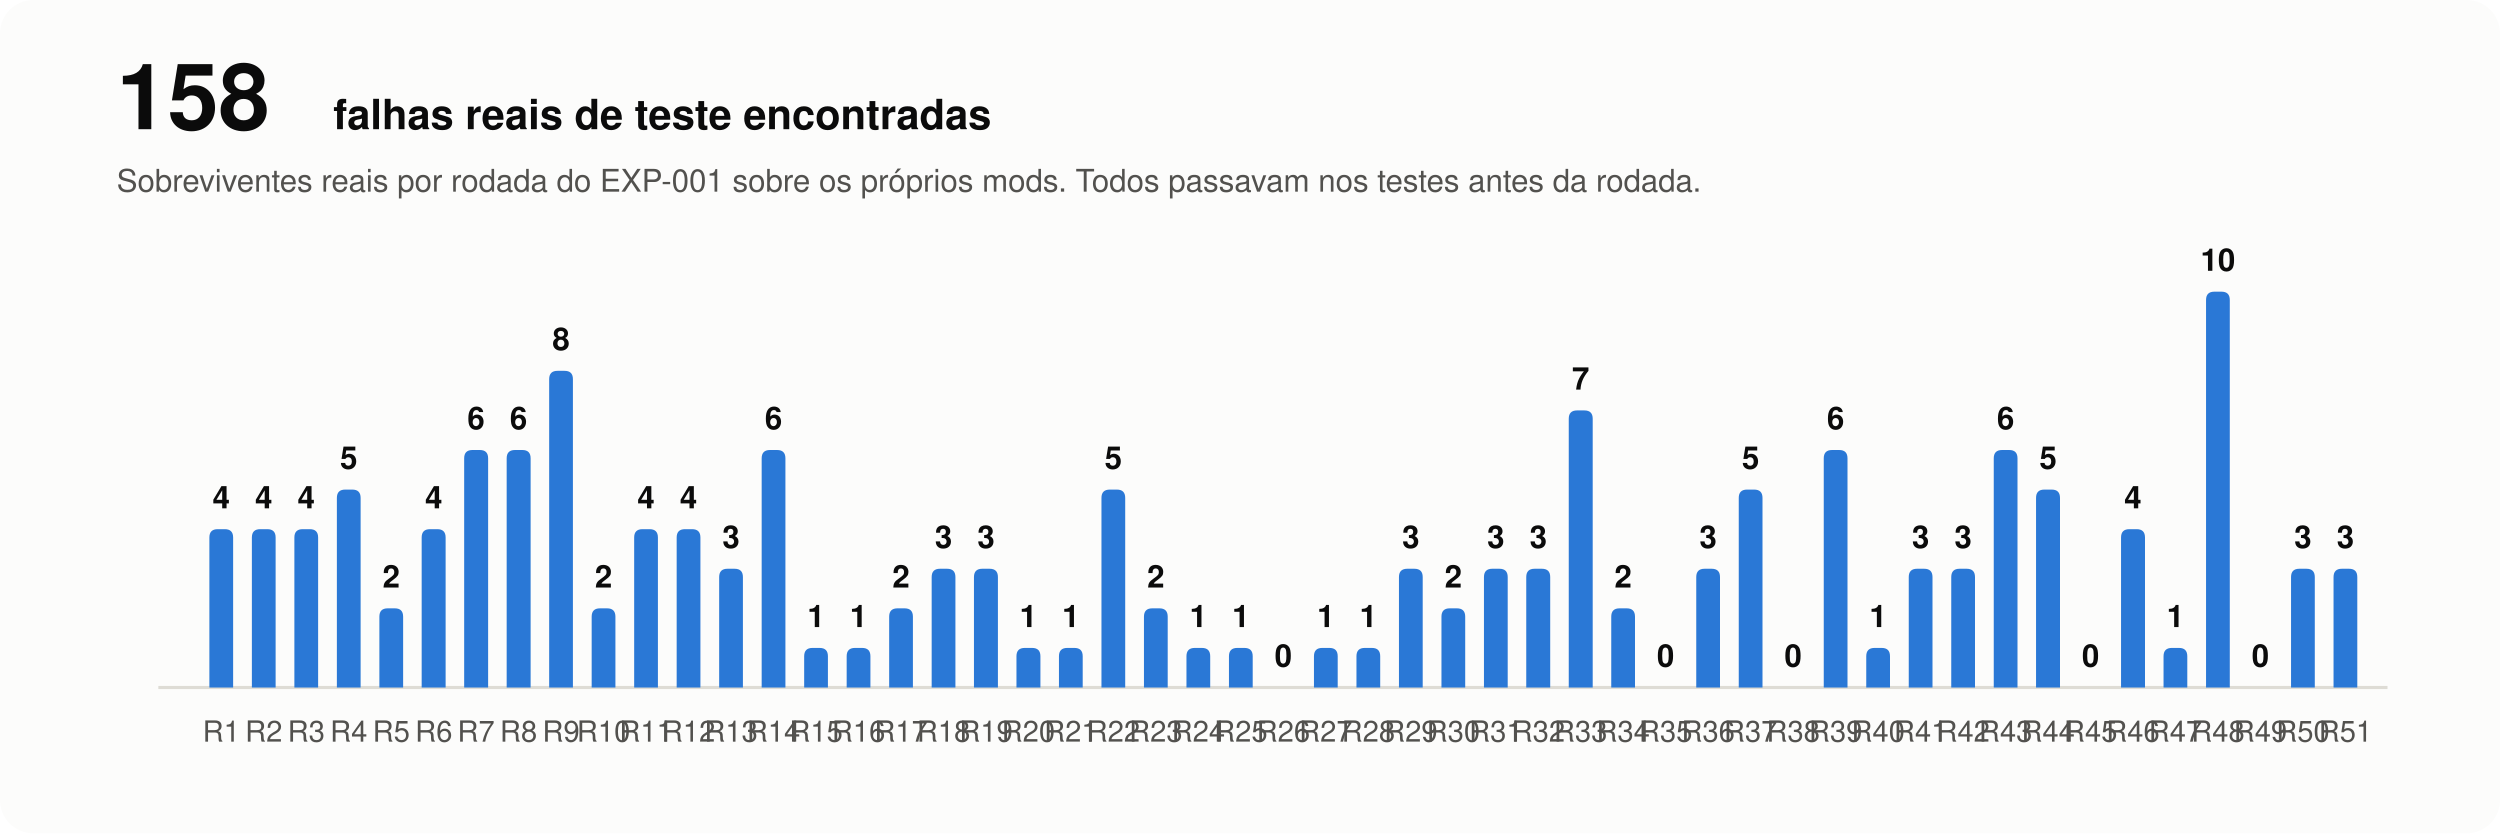
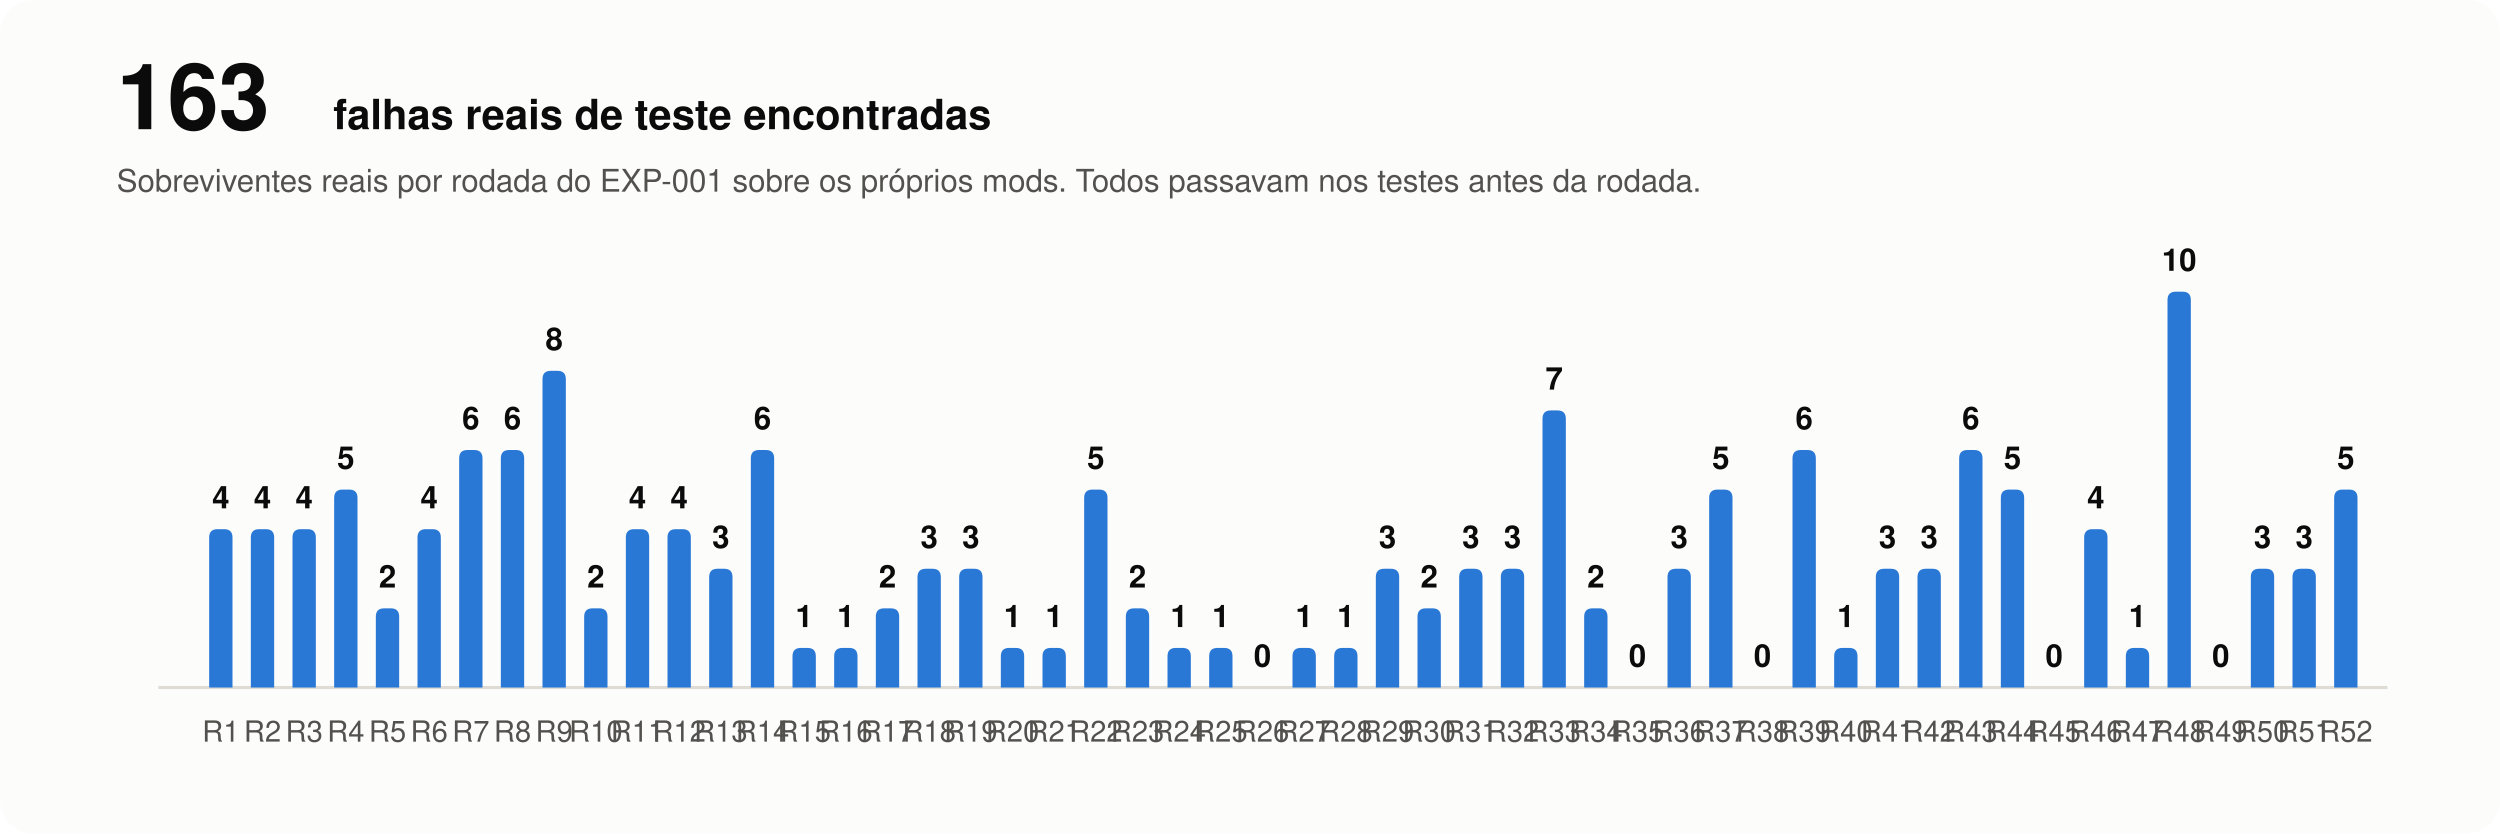
- <svg xmlns="http://www.w3.org/2000/svg" viewBox="0 0 1200 400" width="1200" height="400" role="img" aria-label="158 falhas reais de teste encontradas em 51 rodadas" font-family="ui-sans-serif, -apple-system, 'Segoe UI', Helvetica, Arial, sans-serif">
+ <svg xmlns="http://www.w3.org/2000/svg" viewBox="0 0 1200 400" width="1200" height="400" role="img" aria-label="163 falhas reais de teste encontradas em 52 rodadas" font-family="ui-sans-serif, -apple-system, 'Segoe UI', Helvetica, Arial, sans-serif">
  <style>
  .sup { fill: #fcfcfb; } .sup2 { fill: #f3f2ef; } .borda { stroke: #dedcd5; }
  .t1 { fill: #0b0b0b; } .t2 { fill: #52514e; } .t3 { fill: #8a887f; }
  .ac { fill: #2a78d6; } .acs { stroke: #2a78d6; } .acf { fill: #e8f1fb; }
  .ok { fill: #0f7a3d; } .okf { fill: #e3f3e8; }
  @media (prefers-color-scheme: dark) {
    .sup { fill: #1a1a19; } .sup2 { fill: #232322; } .borda { stroke: #3a3936; }
    .t1 { fill: #f0efec; } .t2 { fill: #c3c2b7; } .t3 { fill: #8f8d84; }
    .ac { fill: #3987e5; } .acs { stroke: #3987e5; } .acf { fill: #1d2c40; }
    .ok { fill: #4cc27a; } .okf { fill: #16301f; }
  }
  @media (prefers-reduced-motion: reduce) { * { animation: none !important; } }

  .barra { transform-box: fill-box; transform-origin: bottom; animation: cresce 1.1s cubic-bezier(.2,.8,.2,1); }
  @keyframes cresce { from { transform: scaleY(0); } to { transform: scaleY(1); } }
</style>
  <rect width="1200" height="400" rx="16" class="sup" />
-   <text x="56" y="62" font-size="44" font-weight="800" class="t1">158</text>
+   <text x="56" y="62" font-size="44" font-weight="800" class="t1">163</text>
  <text x="160" y="62" font-size="20" font-weight="700" class="t1">falhas reais de teste encontradas</text>
  <text x="56" y="92" font-size="15" class="t2">Sobreviventes reais por rodada do EXP-001 sobre os próprios mods. Todos passavam nos testes antes da rodada.</text>
  <line x1="76" y1="330" x2="1146" y2="330" class="borda" stroke-width="1.5" />
  <g class="barra">
-     <path d="M100.5,330 L100.5,258.0 Q100.5,254.0 104.5,254.0 L107.9,254.0 Q111.9,254.0 111.9,258.0 L111.9,330 Z" class="ac" />
-   </g>
-   <text x="106.2" y="244.0" font-size="15" font-weight="700" class="t1" text-anchor="middle">4</text>
-   <text x="106.2" y="356" font-size="14" class="t2" text-anchor="middle">R1</text>
-   <g class="barra">
-     <path d="M120.9,330 L120.9,258.0 Q120.9,254.0 124.9,254.0 L128.3,254.0 Q132.3,254.0 132.3,258.0 L132.3,330 Z" class="ac" />
-   </g>
-   <text x="126.6" y="244.0" font-size="15" font-weight="700" class="t1" text-anchor="middle">4</text>
-   <text x="126.6" y="356" font-size="14" class="t2" text-anchor="middle">R2</text>
-   <g class="barra">
-     <path d="M141.3,330 L141.3,258.0 Q141.3,254.0 145.3,254.0 L148.7,254.0 Q152.7,254.0 152.7,258.0 L152.7,330 Z" class="ac" />
-   </g>
-   <text x="147.0" y="244.0" font-size="15" font-weight="700" class="t1" text-anchor="middle">4</text>
-   <text x="147.0" y="356" font-size="14" class="t2" text-anchor="middle">R3</text>
-   <g class="barra">
-     <path d="M161.7,330 L161.7,239.0 Q161.7,235.0 165.7,235.0 L169.1,235.0 Q173.1,235.0 173.1,239.0 L173.1,330 Z" class="ac" />
-   </g>
-   <text x="167.4" y="225.0" font-size="15" font-weight="700" class="t1" text-anchor="middle">5</text>
-   <text x="167.4" y="356" font-size="14" class="t2" text-anchor="middle">R4</text>
-   <g class="barra">
-     <path d="M182.1,330 L182.1,296.0 Q182.1,292.0 186.1,292.0 L189.5,292.0 Q193.5,292.0 193.5,296.0 L193.5,330 Z" class="ac" />
-   </g>
-   <text x="187.8" y="282.0" font-size="15" font-weight="700" class="t1" text-anchor="middle">2</text>
-   <text x="187.8" y="356" font-size="14" class="t2" text-anchor="middle">R5</text>
-   <g class="barra">
-     <path d="M202.4,330 L202.4,258.0 Q202.4,254.0 206.4,254.0 L209.9,254.0 Q213.9,254.0 213.9,258.0 L213.9,330 Z" class="ac" />
-   </g>
-   <text x="208.2" y="244.0" font-size="15" font-weight="700" class="t1" text-anchor="middle">4</text>
-   <text x="208.2" y="356" font-size="14" class="t2" text-anchor="middle">R6</text>
-   <g class="barra">
-     <path d="M222.8,330 L222.8,220.0 Q222.8,216.0 226.8,216.0 L230.3,216.0 Q234.3,216.0 234.3,220.0 L234.3,330 Z" class="ac" />
-   </g>
-   <text x="228.5" y="206.0" font-size="15" font-weight="700" class="t1" text-anchor="middle">6</text>
-   <text x="228.5" y="356" font-size="14" class="t2" text-anchor="middle">R7</text>
-   <g class="barra">
-     <path d="M243.2,330 L243.2,220.0 Q243.2,216.0 247.2,216.0 L250.7,216.0 Q254.7,216.0 254.7,220.0 L254.7,330 Z" class="ac" />
-   </g>
-   <text x="248.9" y="206.0" font-size="15" font-weight="700" class="t1" text-anchor="middle">6</text>
-   <text x="248.9" y="356" font-size="14" class="t2" text-anchor="middle">R8</text>
-   <g class="barra">
-     <path d="M263.6,330 L263.6,182.0 Q263.6,178.0 267.6,178.0 L271.0,178.0 Q275.0,178.0 275.0,182.0 L275.0,330 Z" class="ac" />
-   </g>
-   <text x="269.3" y="168.0" font-size="15" font-weight="700" class="t1" text-anchor="middle">8</text>
-   <text x="269.3" y="356" font-size="14" class="t2" text-anchor="middle">R9</text>
-   <g class="barra">
-     <path d="M284.0,330 L284.0,296.0 Q284.0,292.0 288.0,292.0 L291.4,292.0 Q295.4,292.0 295.4,296.0 L295.4,330 Z" class="ac" />
-   </g>
-   <text x="289.7" y="282.0" font-size="15" font-weight="700" class="t1" text-anchor="middle">2</text>
-   <text x="289.7" y="356" font-size="14" class="t2" text-anchor="middle">R10</text>
-   <g class="barra">
-     <path d="M304.4,330 L304.4,258.0 Q304.4,254.0 308.4,254.0 L311.8,254.0 Q315.8,254.0 315.8,258.0 L315.8,330 Z" class="ac" />
-   </g>
-   <text x="310.1" y="244.0" font-size="15" font-weight="700" class="t1" text-anchor="middle">4</text>
-   <text x="310.1" y="356" font-size="14" class="t2" text-anchor="middle">R11</text>
-   <g class="barra">
-     <path d="M324.8,330 L324.8,258.0 Q324.8,254.0 328.8,254.0 L332.2,254.0 Q336.2,254.0 336.2,258.0 L336.2,330 Z" class="ac" />
-   </g>
-   <text x="330.5" y="244.0" font-size="15" font-weight="700" class="t1" text-anchor="middle">4</text>
-   <text x="330.5" y="356" font-size="14" class="t2" text-anchor="middle">R12</text>
-   <g class="barra">
-     <path d="M345.2,330 L345.2,277.0 Q345.2,273.0 349.2,273.0 L352.6,273.0 Q356.6,273.0 356.6,277.0 L356.6,330 Z" class="ac" />
-   </g>
-   <text x="350.9" y="263.0" font-size="15" font-weight="700" class="t1" text-anchor="middle">3</text>
-   <text x="350.9" y="356" font-size="14" class="t2" text-anchor="middle">R13</text>
-   <g class="barra">
-     <path d="M365.6,330 L365.6,220.0 Q365.6,216.0 369.6,216.0 L373.0,216.0 Q377.0,216.0 377.0,220.0 L377.0,330 Z" class="ac" />
-   </g>
-   <text x="371.3" y="206.0" font-size="15" font-weight="700" class="t1" text-anchor="middle">6</text>
-   <text x="371.3" y="356" font-size="14" class="t2" text-anchor="middle">R14</text>
-   <g class="barra">
-     <path d="M386.0,330 L386.0,315.0 Q386.0,311.0 390.0,311.0 L393.4,311.0 Q397.4,311.0 397.4,315.0 L397.4,330 Z" class="ac" />
-   </g>
-   <text x="391.7" y="301.0" font-size="15" font-weight="700" class="t1" text-anchor="middle">1</text>
-   <text x="391.7" y="356" font-size="14" class="t2" text-anchor="middle">R15</text>
-   <g class="barra">
-     <path d="M406.4,330 L406.4,315.0 Q406.4,311.0 410.4,311.0 L413.8,311.0 Q417.8,311.0 417.8,315.0 L417.8,330 Z" class="ac" />
-   </g>
-   <text x="412.1" y="301.0" font-size="15" font-weight="700" class="t1" text-anchor="middle">1</text>
-   <text x="412.1" y="356" font-size="14" class="t2" text-anchor="middle">R16</text>
-   <g class="barra">
-     <path d="M426.8,330 L426.8,296.0 Q426.8,292.0 430.8,292.0 L434.2,292.0 Q438.2,292.0 438.2,296.0 L438.2,330 Z" class="ac" />
-   </g>
-   <text x="432.5" y="282.0" font-size="15" font-weight="700" class="t1" text-anchor="middle">2</text>
-   <text x="432.5" y="356" font-size="14" class="t2" text-anchor="middle">R17</text>
-   <g class="barra">
-     <path d="M447.2,330 L447.2,277.0 Q447.2,273.0 451.2,273.0 L454.6,273.0 Q458.6,273.0 458.6,277.0 L458.6,330 Z" class="ac" />
-   </g>
-   <text x="452.9" y="263.0" font-size="15" font-weight="700" class="t1" text-anchor="middle">3</text>
-   <text x="452.9" y="356" font-size="14" class="t2" text-anchor="middle">R18</text>
-   <g class="barra">
-     <path d="M467.5,330 L467.5,277.0 Q467.5,273.0 471.5,273.0 L475.0,273.0 Q479.0,273.0 479.0,277.0 L479.0,330 Z" class="ac" />
-   </g>
-   <text x="473.3" y="263.0" font-size="15" font-weight="700" class="t1" text-anchor="middle">3</text>
-   <text x="473.3" y="356" font-size="14" class="t2" text-anchor="middle">R19</text>
-   <g class="barra">
-     <path d="M487.9,330 L487.9,315.0 Q487.9,311.0 491.9,311.0 L495.4,311.0 Q499.4,311.0 499.4,315.0 L499.4,330 Z" class="ac" />
-   </g>
-   <text x="493.6" y="301.0" font-size="15" font-weight="700" class="t1" text-anchor="middle">1</text>
-   <text x="493.6" y="356" font-size="14" class="t2" text-anchor="middle">R20</text>
-   <g class="barra">
-     <path d="M508.3,330 L508.3,315.0 Q508.3,311.0 512.3,311.0 L515.7,311.0 Q519.7,311.0 519.7,315.0 L519.7,330 Z" class="ac" />
-   </g>
-   <text x="514.0" y="301.0" font-size="15" font-weight="700" class="t1" text-anchor="middle">1</text>
-   <text x="514.0" y="356" font-size="14" class="t2" text-anchor="middle">R21</text>
-   <g class="barra">
-     <path d="M528.7,330 L528.7,239.0 Q528.7,235.0 532.7,235.0 L536.1,235.0 Q540.1,235.0 540.1,239.0 L540.1,330 Z" class="ac" />
-   </g>
-   <text x="534.4" y="225.0" font-size="15" font-weight="700" class="t1" text-anchor="middle">5</text>
-   <text x="534.4" y="356" font-size="14" class="t2" text-anchor="middle">R22</text>
-   <g class="barra">
-     <path d="M549.1,330 L549.1,296.0 Q549.1,292.0 553.1,292.0 L556.5,292.0 Q560.5,292.0 560.5,296.0 L560.5,330 Z" class="ac" />
-   </g>
-   <text x="554.8" y="282.0" font-size="15" font-weight="700" class="t1" text-anchor="middle">2</text>
-   <text x="554.8" y="356" font-size="14" class="t2" text-anchor="middle">R23</text>
-   <g class="barra">
-     <path d="M569.5,330 L569.5,315.0 Q569.5,311.0 573.5,311.0 L576.9,311.0 Q580.9,311.0 580.9,315.0 L580.9,330 Z" class="ac" />
-   </g>
-   <text x="575.2" y="301.0" font-size="15" font-weight="700" class="t1" text-anchor="middle">1</text>
-   <text x="575.2" y="356" font-size="14" class="t2" text-anchor="middle">R24</text>
-   <g class="barra">
-     <path d="M589.9,330 L589.9,315.0 Q589.9,311.0 593.9,311.0 L597.3,311.0 Q601.3,311.0 601.3,315.0 L601.3,330 Z" class="ac" />
-   </g>
-   <text x="595.6" y="301.0" font-size="15" font-weight="700" class="t1" text-anchor="middle">1</text>
-   <text x="595.6" y="356" font-size="14" class="t2" text-anchor="middle">R25</text>
-   <g class="barra">
-     <path d="M610.3,330 L610.3,330.0 Q610.3,330.0 610.3,330.0 L621.7,330.0 Q621.7,330.0 621.7,330.0 L621.7,330 Z" class="ac" />
-   </g>
-   <text x="616.0" y="320.0" font-size="15" font-weight="700" class="t1" text-anchor="middle">0</text>
-   <text x="616.0" y="356" font-size="14" class="t2" text-anchor="middle">R26</text>
-   <g class="barra">
-     <path d="M630.7,330 L630.7,315.0 Q630.7,311.0 634.7,311.0 L638.1,311.0 Q642.1,311.0 642.1,315.0 L642.1,330 Z" class="ac" />
-   </g>
-   <text x="636.4" y="301.0" font-size="15" font-weight="700" class="t1" text-anchor="middle">1</text>
-   <text x="636.4" y="356" font-size="14" class="t2" text-anchor="middle">R27</text>
-   <g class="barra">
-     <path d="M651.1,330 L651.1,315.0 Q651.1,311.0 655.1,311.0 L658.5,311.0 Q662.5,311.0 662.5,315.0 L662.5,330 Z" class="ac" />
-   </g>
-   <text x="656.8" y="301.0" font-size="15" font-weight="700" class="t1" text-anchor="middle">1</text>
-   <text x="656.8" y="356" font-size="14" class="t2" text-anchor="middle">R28</text>
-   <g class="barra">
-     <path d="M671.5,330 L671.5,277.0 Q671.5,273.0 675.5,273.0 L678.9,273.0 Q682.9,273.0 682.9,277.0 L682.9,330 Z" class="ac" />
-   </g>
-   <text x="677.2" y="263.0" font-size="15" font-weight="700" class="t1" text-anchor="middle">3</text>
-   <text x="677.2" y="356" font-size="14" class="t2" text-anchor="middle">R29</text>
-   <g class="barra">
-     <path d="M691.9,330 L691.9,296.0 Q691.9,292.0 695.9,292.0 L699.3,292.0 Q703.3,292.0 703.3,296.0 L703.3,330 Z" class="ac" />
-   </g>
-   <text x="697.6" y="282.0" font-size="15" font-weight="700" class="t1" text-anchor="middle">2</text>
-   <text x="697.6" y="356" font-size="14" class="t2" text-anchor="middle">R30</text>
-   <g class="barra">
-     <path d="M712.3,330 L712.3,277.0 Q712.3,273.0 716.3,273.0 L719.7,273.0 Q723.7,273.0 723.7,277.0 L723.7,330 Z" class="ac" />
-   </g>
-   <text x="718.0" y="263.0" font-size="15" font-weight="700" class="t1" text-anchor="middle">3</text>
-   <text x="718.0" y="356" font-size="14" class="t2" text-anchor="middle">R31</text>
-   <g class="barra">
-     <path d="M732.6,330 L732.6,277.0 Q732.6,273.0 736.6,273.0 L740.1,273.0 Q744.1,273.0 744.1,277.0 L744.1,330 Z" class="ac" />
-   </g>
-   <text x="738.4" y="263.0" font-size="15" font-weight="700" class="t1" text-anchor="middle">3</text>
-   <text x="738.4" y="356" font-size="14" class="t2" text-anchor="middle">R32</text>
-   <g class="barra">
-     <path d="M753.0,330 L753.0,201.0 Q753.0,197.0 757.0,197.0 L760.5,197.0 Q764.5,197.0 764.5,201.0 L764.5,330 Z" class="ac" />
-   </g>
-   <text x="758.7" y="187.0" font-size="15" font-weight="700" class="t1" text-anchor="middle">7</text>
-   <text x="758.7" y="356" font-size="14" class="t2" text-anchor="middle">R33</text>
-   <g class="barra">
-     <path d="M773.4,330 L773.4,296.0 Q773.4,292.0 777.4,292.0 L780.8,292.0 Q784.8,292.0 784.8,296.0 L784.8,330 Z" class="ac" />
-   </g>
-   <text x="779.1" y="282.0" font-size="15" font-weight="700" class="t1" text-anchor="middle">2</text>
-   <text x="779.1" y="356" font-size="14" class="t2" text-anchor="middle">R34</text>
-   <g class="barra">
-     <path d="M793.8,330 L793.8,330.0 Q793.8,330.0 793.8,330.0 L805.2,330.0 Q805.2,330.0 805.2,330.0 L805.2,330 Z" class="ac" />
-   </g>
-   <text x="799.5" y="320.0" font-size="15" font-weight="700" class="t1" text-anchor="middle">0</text>
-   <text x="799.5" y="356" font-size="14" class="t2" text-anchor="middle">R35</text>
-   <g class="barra">
-     <path d="M814.2,330 L814.2,277.0 Q814.2,273.0 818.2,273.0 L821.6,273.0 Q825.6,273.0 825.6,277.0 L825.6,330 Z" class="ac" />
-   </g>
-   <text x="819.9" y="263.0" font-size="15" font-weight="700" class="t1" text-anchor="middle">3</text>
-   <text x="819.9" y="356" font-size="14" class="t2" text-anchor="middle">R36</text>
-   <g class="barra">
-     <path d="M834.6,330 L834.6,239.0 Q834.6,235.0 838.6,235.0 L842.0,235.0 Q846.0,235.0 846.0,239.0 L846.0,330 Z" class="ac" />
-   </g>
-   <text x="840.3" y="225.0" font-size="15" font-weight="700" class="t1" text-anchor="middle">5</text>
-   <text x="840.3" y="356" font-size="14" class="t2" text-anchor="middle">R37</text>
-   <g class="barra">
-     <path d="M855.0,330 L855.0,330.0 Q855.0,330.0 855.0,330.0 L866.4,330.0 Q866.4,330.0 866.4,330.0 L866.4,330 Z" class="ac" />
-   </g>
-   <text x="860.7" y="320.0" font-size="15" font-weight="700" class="t1" text-anchor="middle">0</text>
-   <text x="860.7" y="356" font-size="14" class="t2" text-anchor="middle">R38</text>
-   <g class="barra">
-     <path d="M875.4,330 L875.4,220.0 Q875.4,216.0 879.4,216.0 L882.8,216.0 Q886.8,216.0 886.8,220.0 L886.8,330 Z" class="ac" />
-   </g>
-   <text x="881.1" y="206.0" font-size="15" font-weight="700" class="t1" text-anchor="middle">6</text>
-   <text x="881.1" y="356" font-size="14" class="t2" text-anchor="middle">R39</text>
-   <g class="barra">
-     <path d="M895.8,330 L895.8,315.0 Q895.8,311.0 899.8,311.0 L903.2,311.0 Q907.2,311.0 907.2,315.0 L907.2,330 Z" class="ac" />
-   </g>
-   <text x="901.5" y="301.0" font-size="15" font-weight="700" class="t1" text-anchor="middle">1</text>
-   <text x="901.5" y="356" font-size="14" class="t2" text-anchor="middle">R40</text>
-   <g class="barra">
-     <path d="M916.2,330 L916.2,277.0 Q916.2,273.0 920.2,273.0 L923.6,273.0 Q927.6,273.0 927.6,277.0 L927.6,330 Z" class="ac" />
-   </g>
-   <text x="921.9" y="263.0" font-size="15" font-weight="700" class="t1" text-anchor="middle">3</text>
-   <text x="921.9" y="356" font-size="14" class="t2" text-anchor="middle">R41</text>
-   <g class="barra">
-     <path d="M936.6,330 L936.6,277.0 Q936.6,273.0 940.6,273.0 L944.0,273.0 Q948.0,273.0 948.0,277.0 L948.0,330 Z" class="ac" />
-   </g>
-   <text x="942.3" y="263.0" font-size="15" font-weight="700" class="t1" text-anchor="middle">3</text>
-   <text x="942.3" y="356" font-size="14" class="t2" text-anchor="middle">R42</text>
-   <g class="barra">
-     <path d="M957.0,330 L957.0,220.0 Q957.0,216.0 961.0,216.0 L964.4,216.0 Q968.4,216.0 968.4,220.0 L968.4,330 Z" class="ac" />
-   </g>
-   <text x="962.7" y="206.0" font-size="15" font-weight="700" class="t1" text-anchor="middle">6</text>
-   <text x="962.7" y="356" font-size="14" class="t2" text-anchor="middle">R43</text>
-   <g class="barra">
-     <path d="M977.3,330 L977.3,239.0 Q977.3,235.0 981.3,235.0 L984.8,235.0 Q988.8,235.0 988.8,239.0 L988.8,330 Z" class="ac" />
-   </g>
-   <text x="983.1" y="225.0" font-size="15" font-weight="700" class="t1" text-anchor="middle">5</text>
-   <text x="983.1" y="356" font-size="14" class="t2" text-anchor="middle">R44</text>
-   <g class="barra">
-     <path d="M997.7,330 L997.7,330.0 Q997.7,330.0 997.7,330.0 L1009.2,330.0 Q1009.2,330.0 1009.2,330.0 L1009.2,330 Z" class="ac" />
-   </g>
-   <text x="1003.5" y="320.0" font-size="15" font-weight="700" class="t1" text-anchor="middle">0</text>
-   <text x="1003.5" y="356" font-size="14" class="t2" text-anchor="middle">R45</text>
-   <g class="barra">
-     <path d="M1018.1,330 L1018.1,258.0 Q1018.1,254.0 1022.1,254.0 L1025.6,254.0 Q1029.6,254.0 1029.6,258.0 L1029.6,330 Z" class="ac" />
-   </g>
-   <text x="1023.8" y="244.0" font-size="15" font-weight="700" class="t1" text-anchor="middle">4</text>
-   <text x="1023.8" y="356" font-size="14" class="t2" text-anchor="middle">R46</text>
-   <g class="barra">
-     <path d="M1038.5,330 L1038.5,315.0 Q1038.5,311.0 1042.5,311.0 L1045.9,311.0 Q1049.9,311.0 1049.9,315.0 L1049.9,330 Z" class="ac" />
-   </g>
-   <text x="1044.2" y="301.0" font-size="15" font-weight="700" class="t1" text-anchor="middle">1</text>
-   <text x="1044.2" y="356" font-size="14" class="t2" text-anchor="middle">R47</text>
-   <g class="barra">
-     <path d="M1058.9,330 L1058.9,144.0 Q1058.9,140.0 1062.9,140.0 L1066.3,140.0 Q1070.3,140.0 1070.3,144.0 L1070.3,330 Z" class="ac" />
-   </g>
-   <text x="1064.6" y="130.0" font-size="15" font-weight="700" class="t1" text-anchor="middle">10</text>
-   <text x="1064.6" y="356" font-size="14" class="t2" text-anchor="middle">R48</text>
-   <g class="barra">
-     <path d="M1079.3,330 L1079.3,330.0 Q1079.3,330.0 1079.3,330.0 L1090.7,330.0 Q1090.7,330.0 1090.7,330.0 L1090.7,330 Z" class="ac" />
-   </g>
-   <text x="1085.0" y="320.0" font-size="15" font-weight="700" class="t1" text-anchor="middle">0</text>
-   <text x="1085.0" y="356" font-size="14" class="t2" text-anchor="middle">R49</text>
-   <g class="barra">
-     <path d="M1099.7,330 L1099.7,277.0 Q1099.7,273.0 1103.7,273.0 L1107.1,273.0 Q1111.1,273.0 1111.1,277.0 L1111.1,330 Z" class="ac" />
-   </g>
-   <text x="1105.4" y="263.0" font-size="15" font-weight="700" class="t1" text-anchor="middle">3</text>
-   <text x="1105.4" y="356" font-size="14" class="t2" text-anchor="middle">R50</text>
-   <g class="barra">
-     <path d="M1120.1,330 L1120.1,277.0 Q1120.1,273.0 1124.1,273.0 L1127.5,273.0 Q1131.5,273.0 1131.5,277.0 L1131.5,330 Z" class="ac" />
-   </g>
-   <text x="1125.8" y="263.0" font-size="15" font-weight="700" class="t1" text-anchor="middle">3</text>
-   <text x="1125.8" y="356" font-size="14" class="t2" text-anchor="middle">R51</text>
+     <path d="M100.4,330 L100.4,258.0 Q100.4,254.0 104.4,254.0 L107.6,254.0 Q111.6,254.0 111.6,258.0 L111.6,330 Z" class="ac" />
+   </g>
+   <text x="106.0" y="244.0" font-size="15" font-weight="700" class="t1" text-anchor="middle">4</text>
+   <text x="106.0" y="356" font-size="14" class="t2" text-anchor="middle">R1</text>
+   <g class="barra">
+     <path d="M120.4,330 L120.4,258.0 Q120.4,254.0 124.4,254.0 L127.6,254.0 Q131.6,254.0 131.6,258.0 L131.6,330 Z" class="ac" />
+   </g>
+   <text x="126.0" y="244.0" font-size="15" font-weight="700" class="t1" text-anchor="middle">4</text>
+   <text x="126.0" y="356" font-size="14" class="t2" text-anchor="middle">R2</text>
+   <g class="barra">
+     <path d="M140.4,330 L140.4,258.0 Q140.4,254.0 144.4,254.0 L147.6,254.0 Q151.6,254.0 151.6,258.0 L151.6,330 Z" class="ac" />
+   </g>
+   <text x="146.0" y="244.0" font-size="15" font-weight="700" class="t1" text-anchor="middle">4</text>
+   <text x="146.0" y="356" font-size="14" class="t2" text-anchor="middle">R3</text>
+   <g class="barra">
+     <path d="M160.4,330 L160.4,239.0 Q160.4,235.0 164.4,235.0 L167.6,235.0 Q171.6,235.0 171.6,239.0 L171.6,330 Z" class="ac" />
+   </g>
+   <text x="166.0" y="225.0" font-size="15" font-weight="700" class="t1" text-anchor="middle">5</text>
+   <text x="166.0" y="356" font-size="14" class="t2" text-anchor="middle">R4</text>
+   <g class="barra">
+     <path d="M180.4,330 L180.4,296.0 Q180.4,292.0 184.4,292.0 L187.6,292.0 Q191.6,292.0 191.6,296.0 L191.6,330 Z" class="ac" />
+   </g>
+   <text x="186.0" y="282.0" font-size="15" font-weight="700" class="t1" text-anchor="middle">2</text>
+   <text x="186.0" y="356" font-size="14" class="t2" text-anchor="middle">R5</text>
+   <g class="barra">
+     <path d="M200.4,330 L200.4,258.0 Q200.4,254.0 204.4,254.0 L207.6,254.0 Q211.6,254.0 211.6,258.0 L211.6,330 Z" class="ac" />
+   </g>
+   <text x="206.0" y="244.0" font-size="15" font-weight="700" class="t1" text-anchor="middle">4</text>
+   <text x="206.0" y="356" font-size="14" class="t2" text-anchor="middle">R6</text>
+   <g class="barra">
+     <path d="M220.4,330 L220.4,220.0 Q220.4,216.0 224.4,216.0 L227.6,216.0 Q231.6,216.0 231.6,220.0 L231.6,330 Z" class="ac" />
+   </g>
+   <text x="226.0" y="206.0" font-size="15" font-weight="700" class="t1" text-anchor="middle">6</text>
+   <text x="226.0" y="356" font-size="14" class="t2" text-anchor="middle">R7</text>
+   <g class="barra">
+     <path d="M240.4,330 L240.4,220.0 Q240.4,216.0 244.4,216.0 L247.6,216.0 Q251.6,216.0 251.6,220.0 L251.6,330 Z" class="ac" />
+   </g>
+   <text x="246.0" y="206.0" font-size="15" font-weight="700" class="t1" text-anchor="middle">6</text>
+   <text x="246.0" y="356" font-size="14" class="t2" text-anchor="middle">R8</text>
+   <g class="barra">
+     <path d="M260.4,330 L260.4,182.0 Q260.4,178.0 264.4,178.0 L267.6,178.0 Q271.6,178.0 271.6,182.0 L271.6,330 Z" class="ac" />
+   </g>
+   <text x="266.0" y="168.0" font-size="15" font-weight="700" class="t1" text-anchor="middle">8</text>
+   <text x="266.0" y="356" font-size="14" class="t2" text-anchor="middle">R9</text>
+   <g class="barra">
+     <path d="M280.4,330 L280.4,296.0 Q280.4,292.0 284.4,292.0 L287.6,292.0 Q291.6,292.0 291.6,296.0 L291.6,330 Z" class="ac" />
+   </g>
+   <text x="286.0" y="282.0" font-size="15" font-weight="700" class="t1" text-anchor="middle">2</text>
+   <text x="286.0" y="356" font-size="14" class="t2" text-anchor="middle">R10</text>
+   <g class="barra">
+     <path d="M300.4,330 L300.4,258.0 Q300.4,254.0 304.4,254.0 L307.6,254.0 Q311.6,254.0 311.6,258.0 L311.6,330 Z" class="ac" />
+   </g>
+   <text x="306.0" y="244.0" font-size="15" font-weight="700" class="t1" text-anchor="middle">4</text>
+   <text x="306.0" y="356" font-size="14" class="t2" text-anchor="middle">R11</text>
+   <g class="barra">
+     <path d="M320.4,330 L320.4,258.0 Q320.4,254.0 324.4,254.0 L327.6,254.0 Q331.6,254.0 331.6,258.0 L331.6,330 Z" class="ac" />
+   </g>
+   <text x="326.0" y="244.0" font-size="15" font-weight="700" class="t1" text-anchor="middle">4</text>
+   <text x="326.0" y="356" font-size="14" class="t2" text-anchor="middle">R12</text>
+   <g class="barra">
+     <path d="M340.4,330 L340.4,277.0 Q340.4,273.0 344.4,273.0 L347.6,273.0 Q351.6,273.0 351.6,277.0 L351.6,330 Z" class="ac" />
+   </g>
+   <text x="346.0" y="263.0" font-size="15" font-weight="700" class="t1" text-anchor="middle">3</text>
+   <text x="346.0" y="356" font-size="14" class="t2" text-anchor="middle">R13</text>
+   <g class="barra">
+     <path d="M360.4,330 L360.4,220.0 Q360.4,216.0 364.4,216.0 L367.6,216.0 Q371.6,216.0 371.6,220.0 L371.6,330 Z" class="ac" />
+   </g>
+   <text x="366.0" y="206.0" font-size="15" font-weight="700" class="t1" text-anchor="middle">6</text>
+   <text x="366.0" y="356" font-size="14" class="t2" text-anchor="middle">R14</text>
+   <g class="barra">
+     <path d="M380.4,330 L380.4,315.0 Q380.4,311.0 384.4,311.0 L387.6,311.0 Q391.6,311.0 391.6,315.0 L391.6,330 Z" class="ac" />
+   </g>
+   <text x="386.0" y="301.0" font-size="15" font-weight="700" class="t1" text-anchor="middle">1</text>
+   <text x="386.0" y="356" font-size="14" class="t2" text-anchor="middle">R15</text>
+   <g class="barra">
+     <path d="M400.4,330 L400.4,315.0 Q400.4,311.0 404.4,311.0 L407.6,311.0 Q411.6,311.0 411.6,315.0 L411.6,330 Z" class="ac" />
+   </g>
+   <text x="406.0" y="301.0" font-size="15" font-weight="700" class="t1" text-anchor="middle">1</text>
+   <text x="406.0" y="356" font-size="14" class="t2" text-anchor="middle">R16</text>
+   <g class="barra">
+     <path d="M420.4,330 L420.4,296.0 Q420.4,292.0 424.4,292.0 L427.6,292.0 Q431.6,292.0 431.6,296.0 L431.6,330 Z" class="ac" />
+   </g>
+   <text x="426.0" y="282.0" font-size="15" font-weight="700" class="t1" text-anchor="middle">2</text>
+   <text x="426.0" y="356" font-size="14" class="t2" text-anchor="middle">R17</text>
+   <g class="barra">
+     <path d="M440.4,330 L440.4,277.0 Q440.4,273.0 444.4,273.0 L447.6,273.0 Q451.6,273.0 451.6,277.0 L451.6,330 Z" class="ac" />
+   </g>
+   <text x="446.0" y="263.0" font-size="15" font-weight="700" class="t1" text-anchor="middle">3</text>
+   <text x="446.0" y="356" font-size="14" class="t2" text-anchor="middle">R18</text>
+   <g class="barra">
+     <path d="M460.4,330 L460.4,277.0 Q460.4,273.0 464.4,273.0 L467.6,273.0 Q471.6,273.0 471.6,277.0 L471.6,330 Z" class="ac" />
+   </g>
+   <text x="466.0" y="263.0" font-size="15" font-weight="700" class="t1" text-anchor="middle">3</text>
+   <text x="466.0" y="356" font-size="14" class="t2" text-anchor="middle">R19</text>
+   <g class="barra">
+     <path d="M480.4,330 L480.4,315.0 Q480.4,311.0 484.4,311.0 L487.6,311.0 Q491.6,311.0 491.6,315.0 L491.6,330 Z" class="ac" />
+   </g>
+   <text x="486.0" y="301.0" font-size="15" font-weight="700" class="t1" text-anchor="middle">1</text>
+   <text x="486.0" y="356" font-size="14" class="t2" text-anchor="middle">R20</text>
+   <g class="barra">
+     <path d="M500.4,330 L500.4,315.0 Q500.4,311.0 504.4,311.0 L507.6,311.0 Q511.6,311.0 511.6,315.0 L511.6,330 Z" class="ac" />
+   </g>
+   <text x="506.0" y="301.0" font-size="15" font-weight="700" class="t1" text-anchor="middle">1</text>
+   <text x="506.0" y="356" font-size="14" class="t2" text-anchor="middle">R21</text>
+   <g class="barra">
+     <path d="M520.4,330 L520.4,239.0 Q520.4,235.0 524.4,235.0 L527.6,235.0 Q531.6,235.0 531.6,239.0 L531.6,330 Z" class="ac" />
+   </g>
+   <text x="526.0" y="225.0" font-size="15" font-weight="700" class="t1" text-anchor="middle">5</text>
+   <text x="526.0" y="356" font-size="14" class="t2" text-anchor="middle">R22</text>
+   <g class="barra">
+     <path d="M540.4,330 L540.4,296.0 Q540.4,292.0 544.4,292.0 L547.6,292.0 Q551.6,292.0 551.6,296.0 L551.6,330 Z" class="ac" />
+   </g>
+   <text x="546.0" y="282.0" font-size="15" font-weight="700" class="t1" text-anchor="middle">2</text>
+   <text x="546.0" y="356" font-size="14" class="t2" text-anchor="middle">R23</text>
+   <g class="barra">
+     <path d="M560.4,330 L560.4,315.0 Q560.4,311.0 564.4,311.0 L567.6,311.0 Q571.6,311.0 571.6,315.0 L571.6,330 Z" class="ac" />
+   </g>
+   <text x="566.0" y="301.0" font-size="15" font-weight="700" class="t1" text-anchor="middle">1</text>
+   <text x="566.0" y="356" font-size="14" class="t2" text-anchor="middle">R24</text>
+   <g class="barra">
+     <path d="M580.4,330 L580.4,315.0 Q580.4,311.0 584.4,311.0 L587.6,311.0 Q591.6,311.0 591.6,315.0 L591.6,330 Z" class="ac" />
+   </g>
+   <text x="586.0" y="301.0" font-size="15" font-weight="700" class="t1" text-anchor="middle">1</text>
+   <text x="586.0" y="356" font-size="14" class="t2" text-anchor="middle">R25</text>
+   <g class="barra">
+     <path d="M600.4,330 L600.4,330.0 Q600.4,330.0 600.4,330.0 L611.6,330.0 Q611.6,330.0 611.6,330.0 L611.6,330 Z" class="ac" />
+   </g>
+   <text x="606.0" y="320.0" font-size="15" font-weight="700" class="t1" text-anchor="middle">0</text>
+   <text x="606.0" y="356" font-size="14" class="t2" text-anchor="middle">R26</text>
+   <g class="barra">
+     <path d="M620.4,330 L620.4,315.0 Q620.4,311.0 624.4,311.0 L627.6,311.0 Q631.6,311.0 631.6,315.0 L631.6,330 Z" class="ac" />
+   </g>
+   <text x="626.0" y="301.0" font-size="15" font-weight="700" class="t1" text-anchor="middle">1</text>
+   <text x="626.0" y="356" font-size="14" class="t2" text-anchor="middle">R27</text>
+   <g class="barra">
+     <path d="M640.4,330 L640.4,315.0 Q640.4,311.0 644.4,311.0 L647.6,311.0 Q651.6,311.0 651.6,315.0 L651.6,330 Z" class="ac" />
+   </g>
+   <text x="646.0" y="301.0" font-size="15" font-weight="700" class="t1" text-anchor="middle">1</text>
+   <text x="646.0" y="356" font-size="14" class="t2" text-anchor="middle">R28</text>
+   <g class="barra">
+     <path d="M660.4,330 L660.4,277.0 Q660.4,273.0 664.4,273.0 L667.6,273.0 Q671.6,273.0 671.6,277.0 L671.6,330 Z" class="ac" />
+   </g>
+   <text x="666.0" y="263.0" font-size="15" font-weight="700" class="t1" text-anchor="middle">3</text>
+   <text x="666.0" y="356" font-size="14" class="t2" text-anchor="middle">R29</text>
+   <g class="barra">
+     <path d="M680.4,330 L680.4,296.0 Q680.4,292.0 684.4,292.0 L687.6,292.0 Q691.6,292.0 691.6,296.0 L691.6,330 Z" class="ac" />
+   </g>
+   <text x="686.0" y="282.0" font-size="15" font-weight="700" class="t1" text-anchor="middle">2</text>
+   <text x="686.0" y="356" font-size="14" class="t2" text-anchor="middle">R30</text>
+   <g class="barra">
+     <path d="M700.4,330 L700.4,277.0 Q700.4,273.0 704.4,273.0 L707.6,273.0 Q711.6,273.0 711.6,277.0 L711.6,330 Z" class="ac" />
+   </g>
+   <text x="706.0" y="263.0" font-size="15" font-weight="700" class="t1" text-anchor="middle">3</text>
+   <text x="706.0" y="356" font-size="14" class="t2" text-anchor="middle">R31</text>
+   <g class="barra">
+     <path d="M720.4,330 L720.4,277.0 Q720.4,273.0 724.4,273.0 L727.6,273.0 Q731.6,273.0 731.6,277.0 L731.6,330 Z" class="ac" />
+   </g>
+   <text x="726.0" y="263.0" font-size="15" font-weight="700" class="t1" text-anchor="middle">3</text>
+   <text x="726.0" y="356" font-size="14" class="t2" text-anchor="middle">R32</text>
+   <g class="barra">
+     <path d="M740.4,330 L740.4,201.0 Q740.4,197.0 744.4,197.0 L747.6,197.0 Q751.6,197.0 751.6,201.0 L751.6,330 Z" class="ac" />
+   </g>
+   <text x="746.0" y="187.0" font-size="15" font-weight="700" class="t1" text-anchor="middle">7</text>
+   <text x="746.0" y="356" font-size="14" class="t2" text-anchor="middle">R33</text>
+   <g class="barra">
+     <path d="M760.4,330 L760.4,296.0 Q760.4,292.0 764.4,292.0 L767.6,292.0 Q771.6,292.0 771.6,296.0 L771.6,330 Z" class="ac" />
+   </g>
+   <text x="766.0" y="282.0" font-size="15" font-weight="700" class="t1" text-anchor="middle">2</text>
+   <text x="766.0" y="356" font-size="14" class="t2" text-anchor="middle">R34</text>
+   <g class="barra">
+     <path d="M780.4,330 L780.4,330.0 Q780.4,330.0 780.4,330.0 L791.6,330.0 Q791.6,330.0 791.6,330.0 L791.6,330 Z" class="ac" />
+   </g>
+   <text x="786.0" y="320.0" font-size="15" font-weight="700" class="t1" text-anchor="middle">0</text>
+   <text x="786.0" y="356" font-size="14" class="t2" text-anchor="middle">R35</text>
+   <g class="barra">
+     <path d="M800.4,330 L800.4,277.0 Q800.4,273.0 804.4,273.0 L807.6,273.0 Q811.6,273.0 811.6,277.0 L811.6,330 Z" class="ac" />
+   </g>
+   <text x="806.0" y="263.0" font-size="15" font-weight="700" class="t1" text-anchor="middle">3</text>
+   <text x="806.0" y="356" font-size="14" class="t2" text-anchor="middle">R36</text>
+   <g class="barra">
+     <path d="M820.4,330 L820.4,239.0 Q820.4,235.0 824.4,235.0 L827.6,235.0 Q831.6,235.0 831.6,239.0 L831.6,330 Z" class="ac" />
+   </g>
+   <text x="826.0" y="225.0" font-size="15" font-weight="700" class="t1" text-anchor="middle">5</text>
+   <text x="826.0" y="356" font-size="14" class="t2" text-anchor="middle">R37</text>
+   <g class="barra">
+     <path d="M840.4,330 L840.4,330.0 Q840.4,330.0 840.4,330.0 L851.6,330.0 Q851.6,330.0 851.6,330.0 L851.6,330 Z" class="ac" />
+   </g>
+   <text x="846.0" y="320.0" font-size="15" font-weight="700" class="t1" text-anchor="middle">0</text>
+   <text x="846.0" y="356" font-size="14" class="t2" text-anchor="middle">R38</text>
+   <g class="barra">
+     <path d="M860.4,330 L860.4,220.0 Q860.4,216.0 864.4,216.0 L867.6,216.0 Q871.6,216.0 871.6,220.0 L871.6,330 Z" class="ac" />
+   </g>
+   <text x="866.0" y="206.0" font-size="15" font-weight="700" class="t1" text-anchor="middle">6</text>
+   <text x="866.0" y="356" font-size="14" class="t2" text-anchor="middle">R39</text>
+   <g class="barra">
+     <path d="M880.4,330 L880.4,315.0 Q880.4,311.0 884.4,311.0 L887.6,311.0 Q891.6,311.0 891.6,315.0 L891.6,330 Z" class="ac" />
+   </g>
+   <text x="886.0" y="301.0" font-size="15" font-weight="700" class="t1" text-anchor="middle">1</text>
+   <text x="886.0" y="356" font-size="14" class="t2" text-anchor="middle">R40</text>
+   <g class="barra">
+     <path d="M900.4,330 L900.4,277.0 Q900.4,273.0 904.4,273.0 L907.6,273.0 Q911.6,273.0 911.6,277.0 L911.6,330 Z" class="ac" />
+   </g>
+   <text x="906.0" y="263.0" font-size="15" font-weight="700" class="t1" text-anchor="middle">3</text>
+   <text x="906.0" y="356" font-size="14" class="t2" text-anchor="middle">R41</text>
+   <g class="barra">
+     <path d="M920.4,330 L920.4,277.0 Q920.4,273.0 924.4,273.0 L927.6,273.0 Q931.6,273.0 931.6,277.0 L931.6,330 Z" class="ac" />
+   </g>
+   <text x="926.0" y="263.0" font-size="15" font-weight="700" class="t1" text-anchor="middle">3</text>
+   <text x="926.0" y="356" font-size="14" class="t2" text-anchor="middle">R42</text>
+   <g class="barra">
+     <path d="M940.4,330 L940.4,220.0 Q940.4,216.0 944.4,216.0 L947.6,216.0 Q951.6,216.0 951.6,220.0 L951.6,330 Z" class="ac" />
+   </g>
+   <text x="946.0" y="206.0" font-size="15" font-weight="700" class="t1" text-anchor="middle">6</text>
+   <text x="946.0" y="356" font-size="14" class="t2" text-anchor="middle">R43</text>
+   <g class="barra">
+     <path d="M960.4,330 L960.4,239.0 Q960.4,235.0 964.4,235.0 L967.6,235.0 Q971.6,235.0 971.6,239.0 L971.6,330 Z" class="ac" />
+   </g>
+   <text x="966.0" y="225.0" font-size="15" font-weight="700" class="t1" text-anchor="middle">5</text>
+   <text x="966.0" y="356" font-size="14" class="t2" text-anchor="middle">R44</text>
+   <g class="barra">
+     <path d="M980.4,330 L980.4,330.0 Q980.4,330.0 980.4,330.0 L991.6,330.0 Q991.6,330.0 991.6,330.0 L991.6,330 Z" class="ac" />
+   </g>
+   <text x="986.0" y="320.0" font-size="15" font-weight="700" class="t1" text-anchor="middle">0</text>
+   <text x="986.0" y="356" font-size="14" class="t2" text-anchor="middle">R45</text>
+   <g class="barra">
+     <path d="M1000.4,330 L1000.4,258.0 Q1000.4,254.0 1004.4,254.0 L1007.6,254.0 Q1011.6,254.0 1011.6,258.0 L1011.6,330 Z" class="ac" />
+   </g>
+   <text x="1006.0" y="244.0" font-size="15" font-weight="700" class="t1" text-anchor="middle">4</text>
+   <text x="1006.0" y="356" font-size="14" class="t2" text-anchor="middle">R46</text>
+   <g class="barra">
+     <path d="M1020.4,330 L1020.4,315.0 Q1020.4,311.0 1024.4,311.0 L1027.6,311.0 Q1031.6,311.0 1031.6,315.0 L1031.6,330 Z" class="ac" />
+   </g>
+   <text x="1026.0" y="301.0" font-size="15" font-weight="700" class="t1" text-anchor="middle">1</text>
+   <text x="1026.0" y="356" font-size="14" class="t2" text-anchor="middle">R47</text>
+   <g class="barra">
+     <path d="M1040.4,330 L1040.4,144.0 Q1040.4,140.0 1044.4,140.0 L1047.6,140.0 Q1051.6,140.0 1051.6,144.0 L1051.6,330 Z" class="ac" />
+   </g>
+   <text x="1046.0" y="130.0" font-size="15" font-weight="700" class="t1" text-anchor="middle">10</text>
+   <text x="1046.0" y="356" font-size="14" class="t2" text-anchor="middle">R48</text>
+   <g class="barra">
+     <path d="M1060.4,330 L1060.4,330.0 Q1060.4,330.0 1060.4,330.0 L1071.6,330.0 Q1071.6,330.0 1071.6,330.0 L1071.6,330 Z" class="ac" />
+   </g>
+   <text x="1066.0" y="320.0" font-size="15" font-weight="700" class="t1" text-anchor="middle">0</text>
+   <text x="1066.0" y="356" font-size="14" class="t2" text-anchor="middle">R49</text>
+   <g class="barra">
+     <path d="M1080.4,330 L1080.4,277.0 Q1080.4,273.0 1084.4,273.0 L1087.6,273.0 Q1091.6,273.0 1091.6,277.0 L1091.6,330 Z" class="ac" />
+   </g>
+   <text x="1086.0" y="263.0" font-size="15" font-weight="700" class="t1" text-anchor="middle">3</text>
+   <text x="1086.0" y="356" font-size="14" class="t2" text-anchor="middle">R50</text>
+   <g class="barra">
+     <path d="M1100.4,330 L1100.4,277.0 Q1100.4,273.0 1104.4,273.0 L1107.6,273.0 Q1111.6,273.0 1111.6,277.0 L1111.6,330 Z" class="ac" />
+   </g>
+   <text x="1106.0" y="263.0" font-size="15" font-weight="700" class="t1" text-anchor="middle">3</text>
+   <text x="1106.0" y="356" font-size="14" class="t2" text-anchor="middle">R51</text>
+   <g class="barra">
+     <path d="M1120.4,330 L1120.4,239.0 Q1120.4,235.0 1124.4,235.0 L1127.6,235.0 Q1131.6,235.0 1131.6,239.0 L1131.6,330 Z" class="ac" />
+   </g>
+   <text x="1126.0" y="225.0" font-size="15" font-weight="700" class="t1" text-anchor="middle">5</text>
+   <text x="1126.0" y="356" font-size="14" class="t2" text-anchor="middle">R52</text>
</svg>
